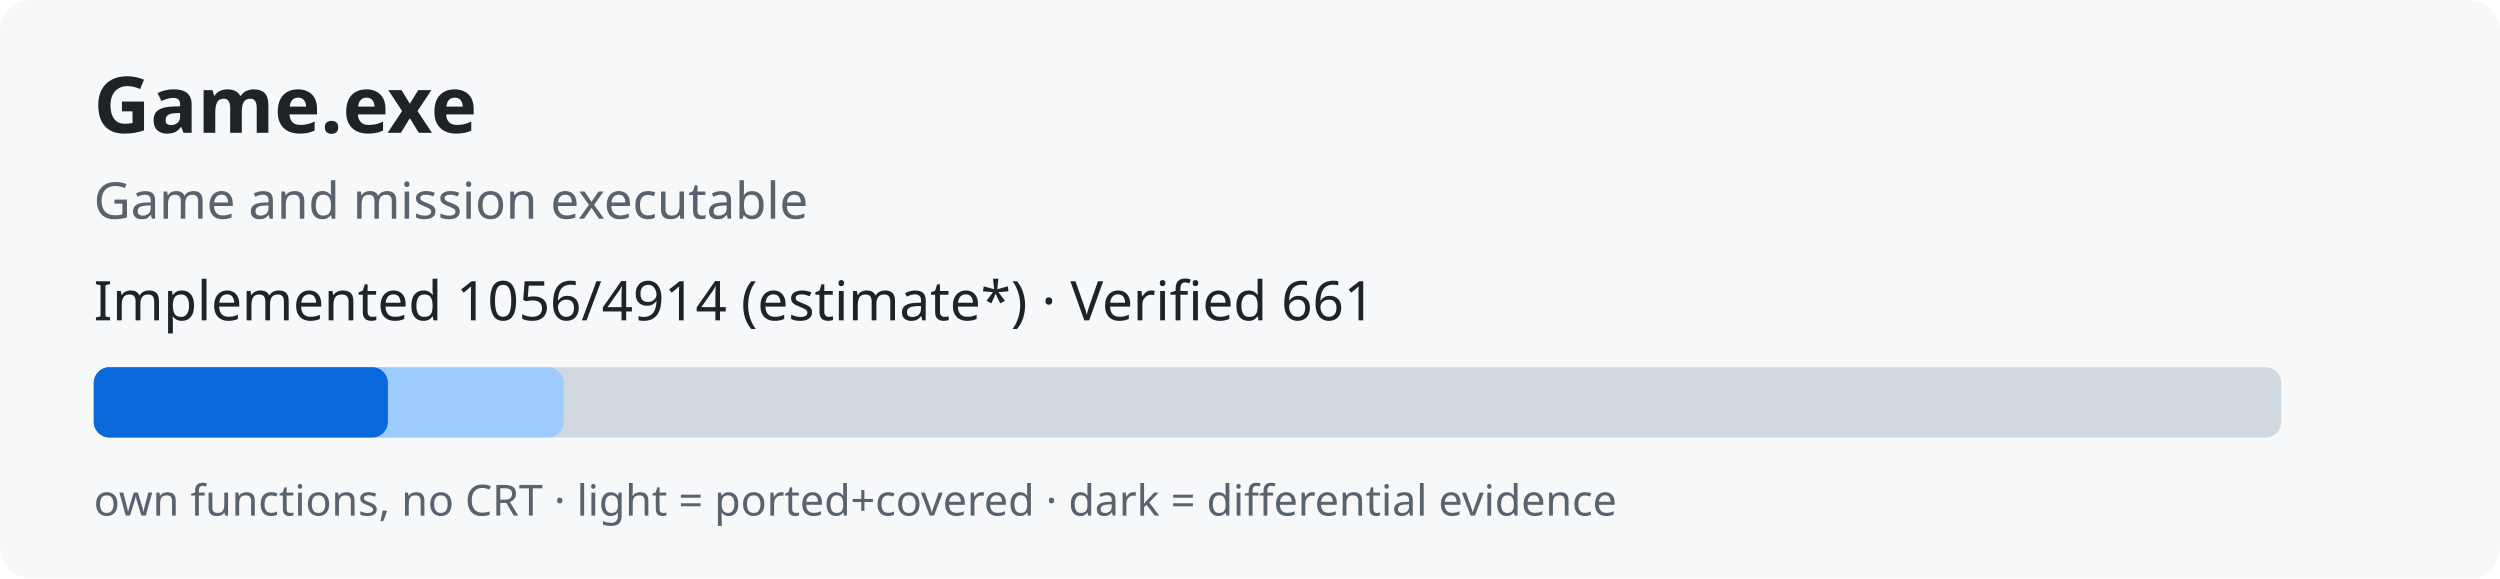
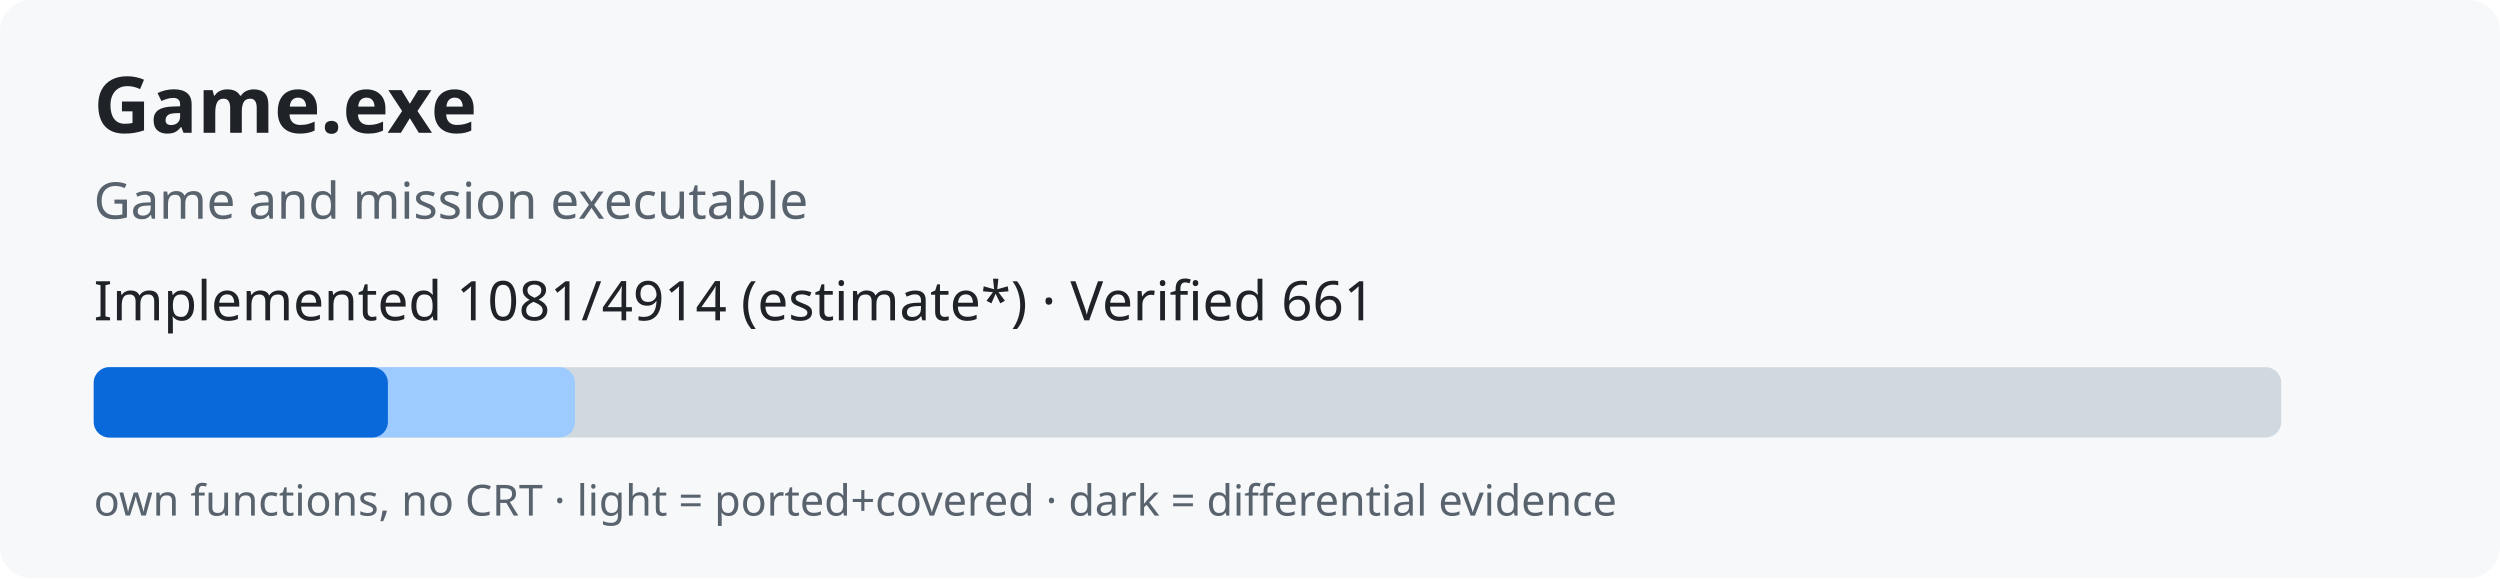
<svg xmlns="http://www.w3.org/2000/svg" width="640" height="148" role="img">
  <rect width="640" height="148" rx="8" fill="#f6f8fa" />
  <text x="24" y="34" font-family="sans-serif" font-size="20" font-weight="bold" fill="#1f2328">Game.exe</text>
  <text x="24" y="56" font-family="sans-serif" font-size="13" fill="#59636e">Game and mission executable</text>
-   <text x="24" y="82" font-family="sans-serif" font-size="14" fill="#1f2328">Implemented 1056/4914 (estimate*) · Verified 661</text>
+   <text x="24" y="82" font-family="sans-serif" font-size="14" fill="#1f2328">Implemented 1081/4914 (estimate*) · Verified 661</text>
  <rect x="24" y="94" width="560" height="18" rx="4" fill="#d1d9e0" />
-   <rect x="24" y="94" width="120.3" height="18" rx="4" fill="#9ecbff" />
+   <rect x="24" y="94" width="123.2" height="18" rx="4" fill="#9ecbff" />
  <rect x="24" y="94" width="75.3" height="18" rx="4" fill="#0969da" />
  <text x="24" y="132" font-family="sans-serif" font-size="11" fill="#59636e">own functions, no CRT · light = ported+covered · dark = differential evidence</text>
</svg>
